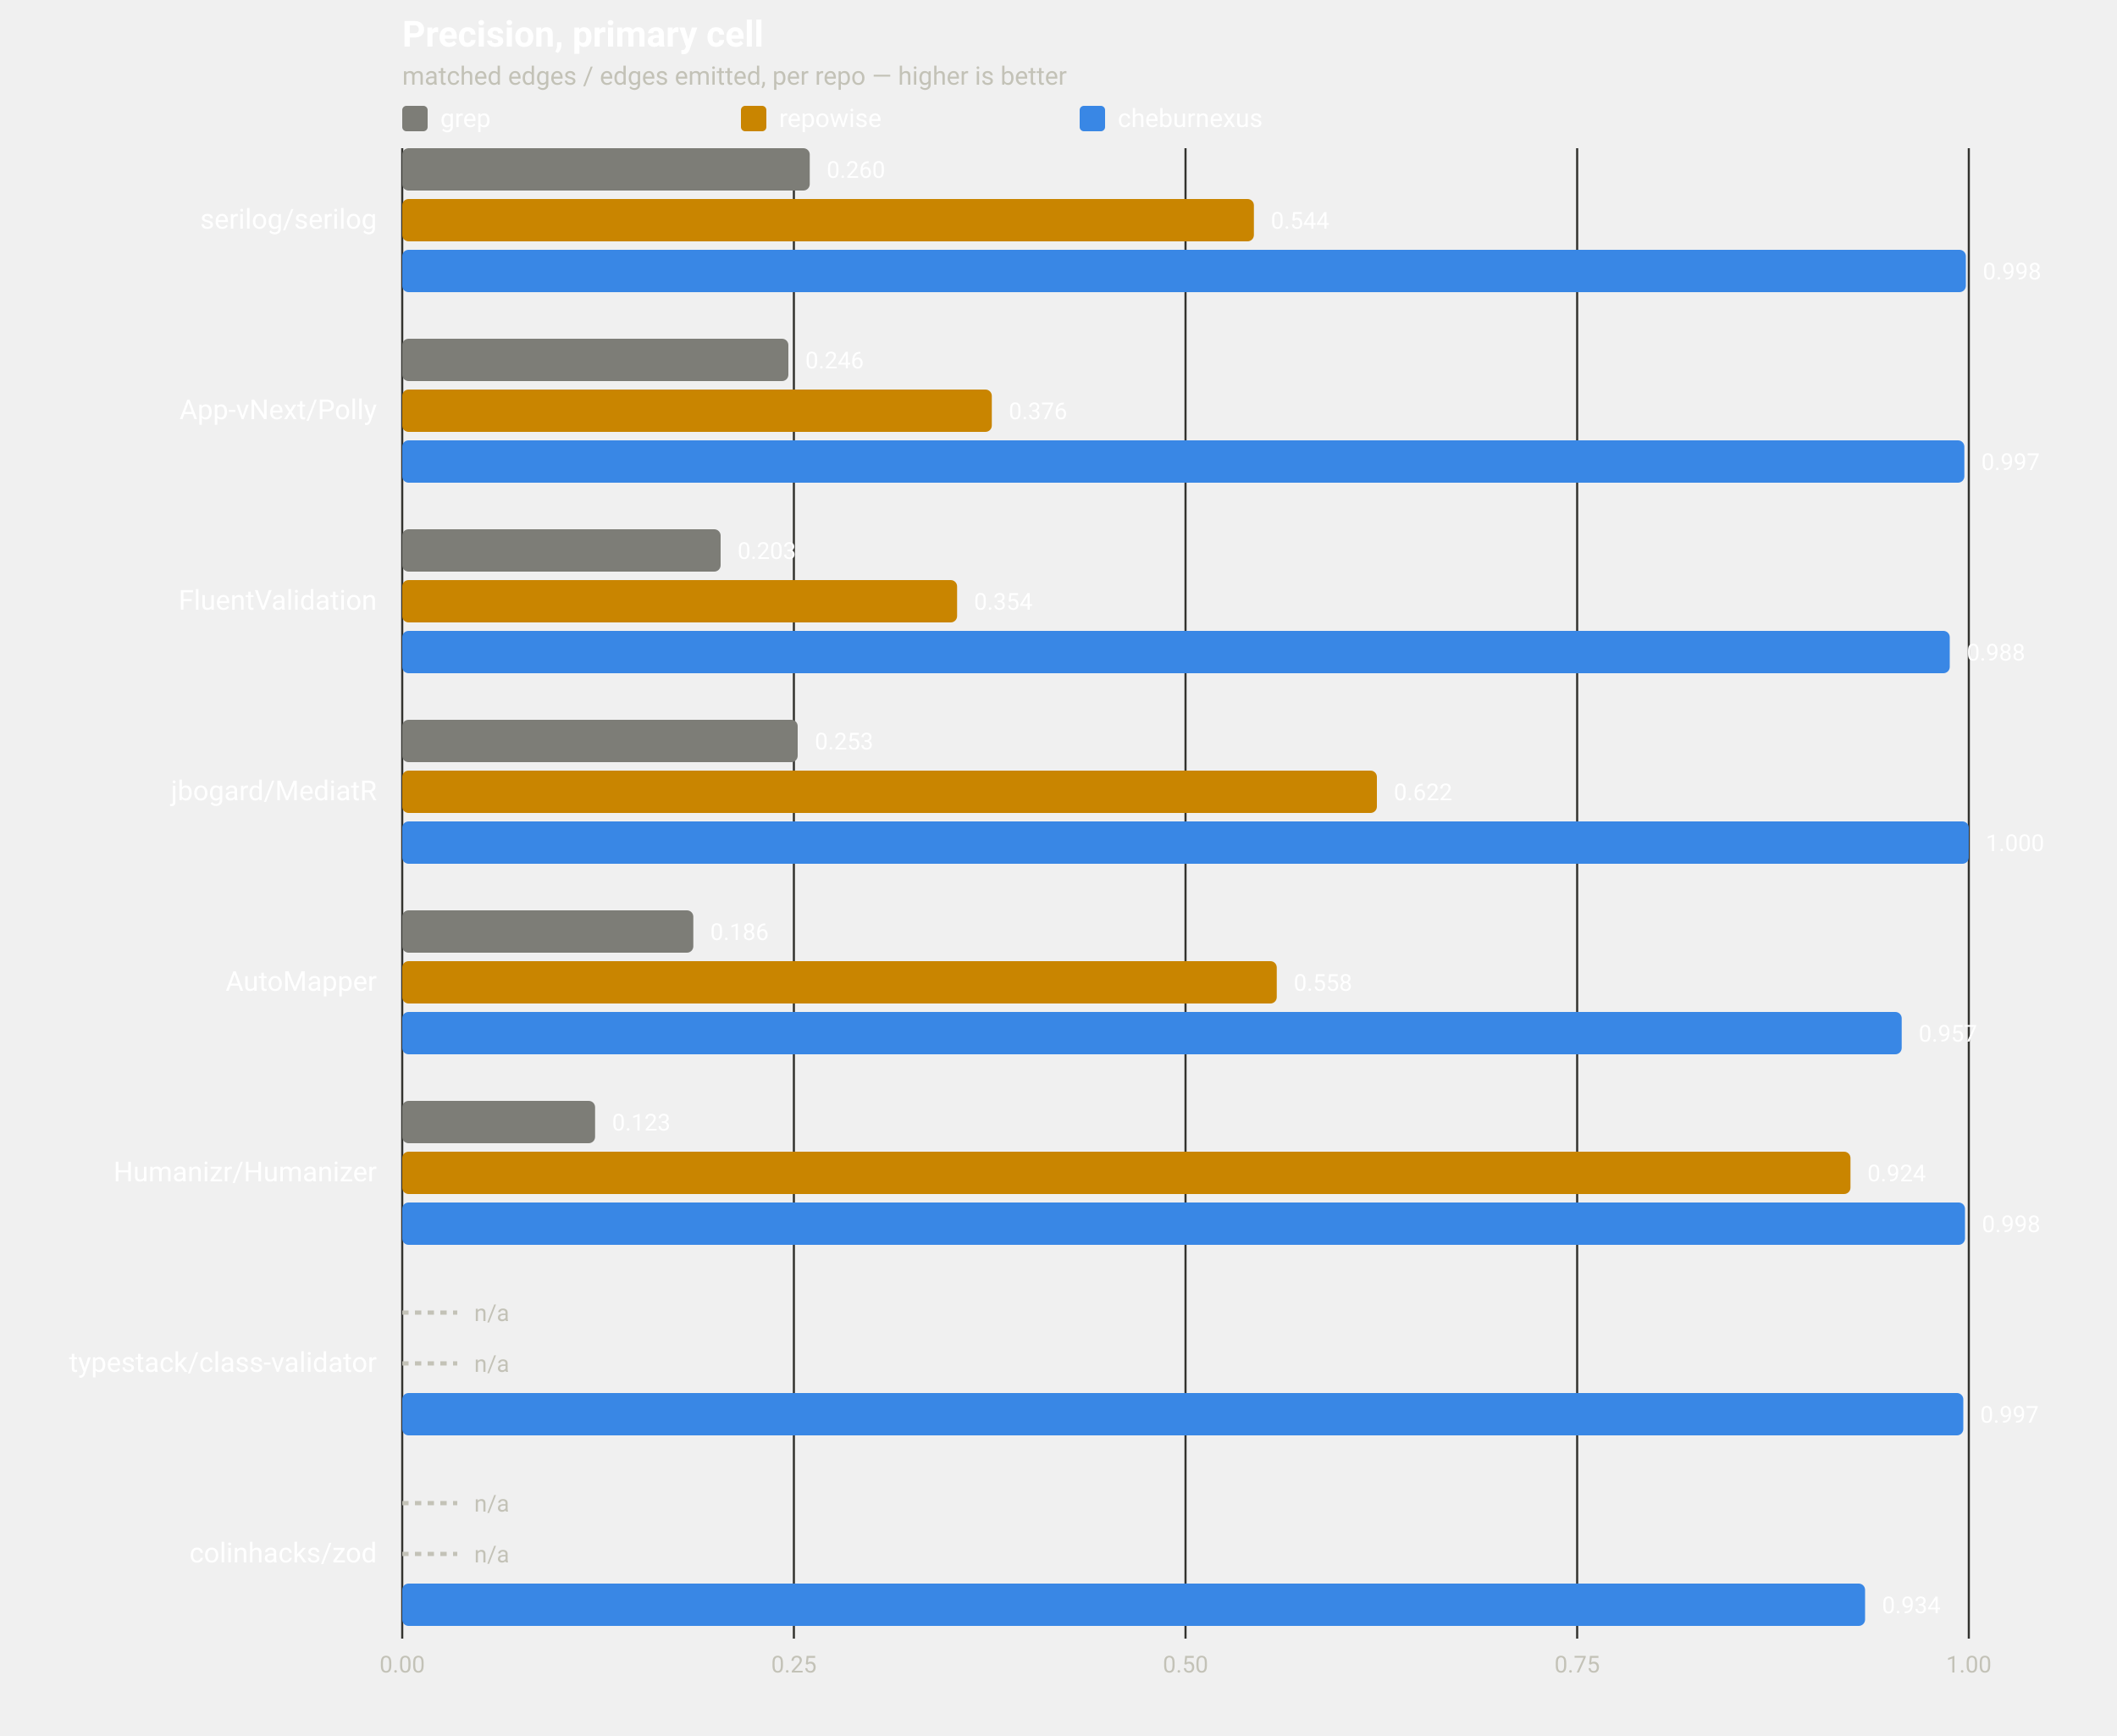
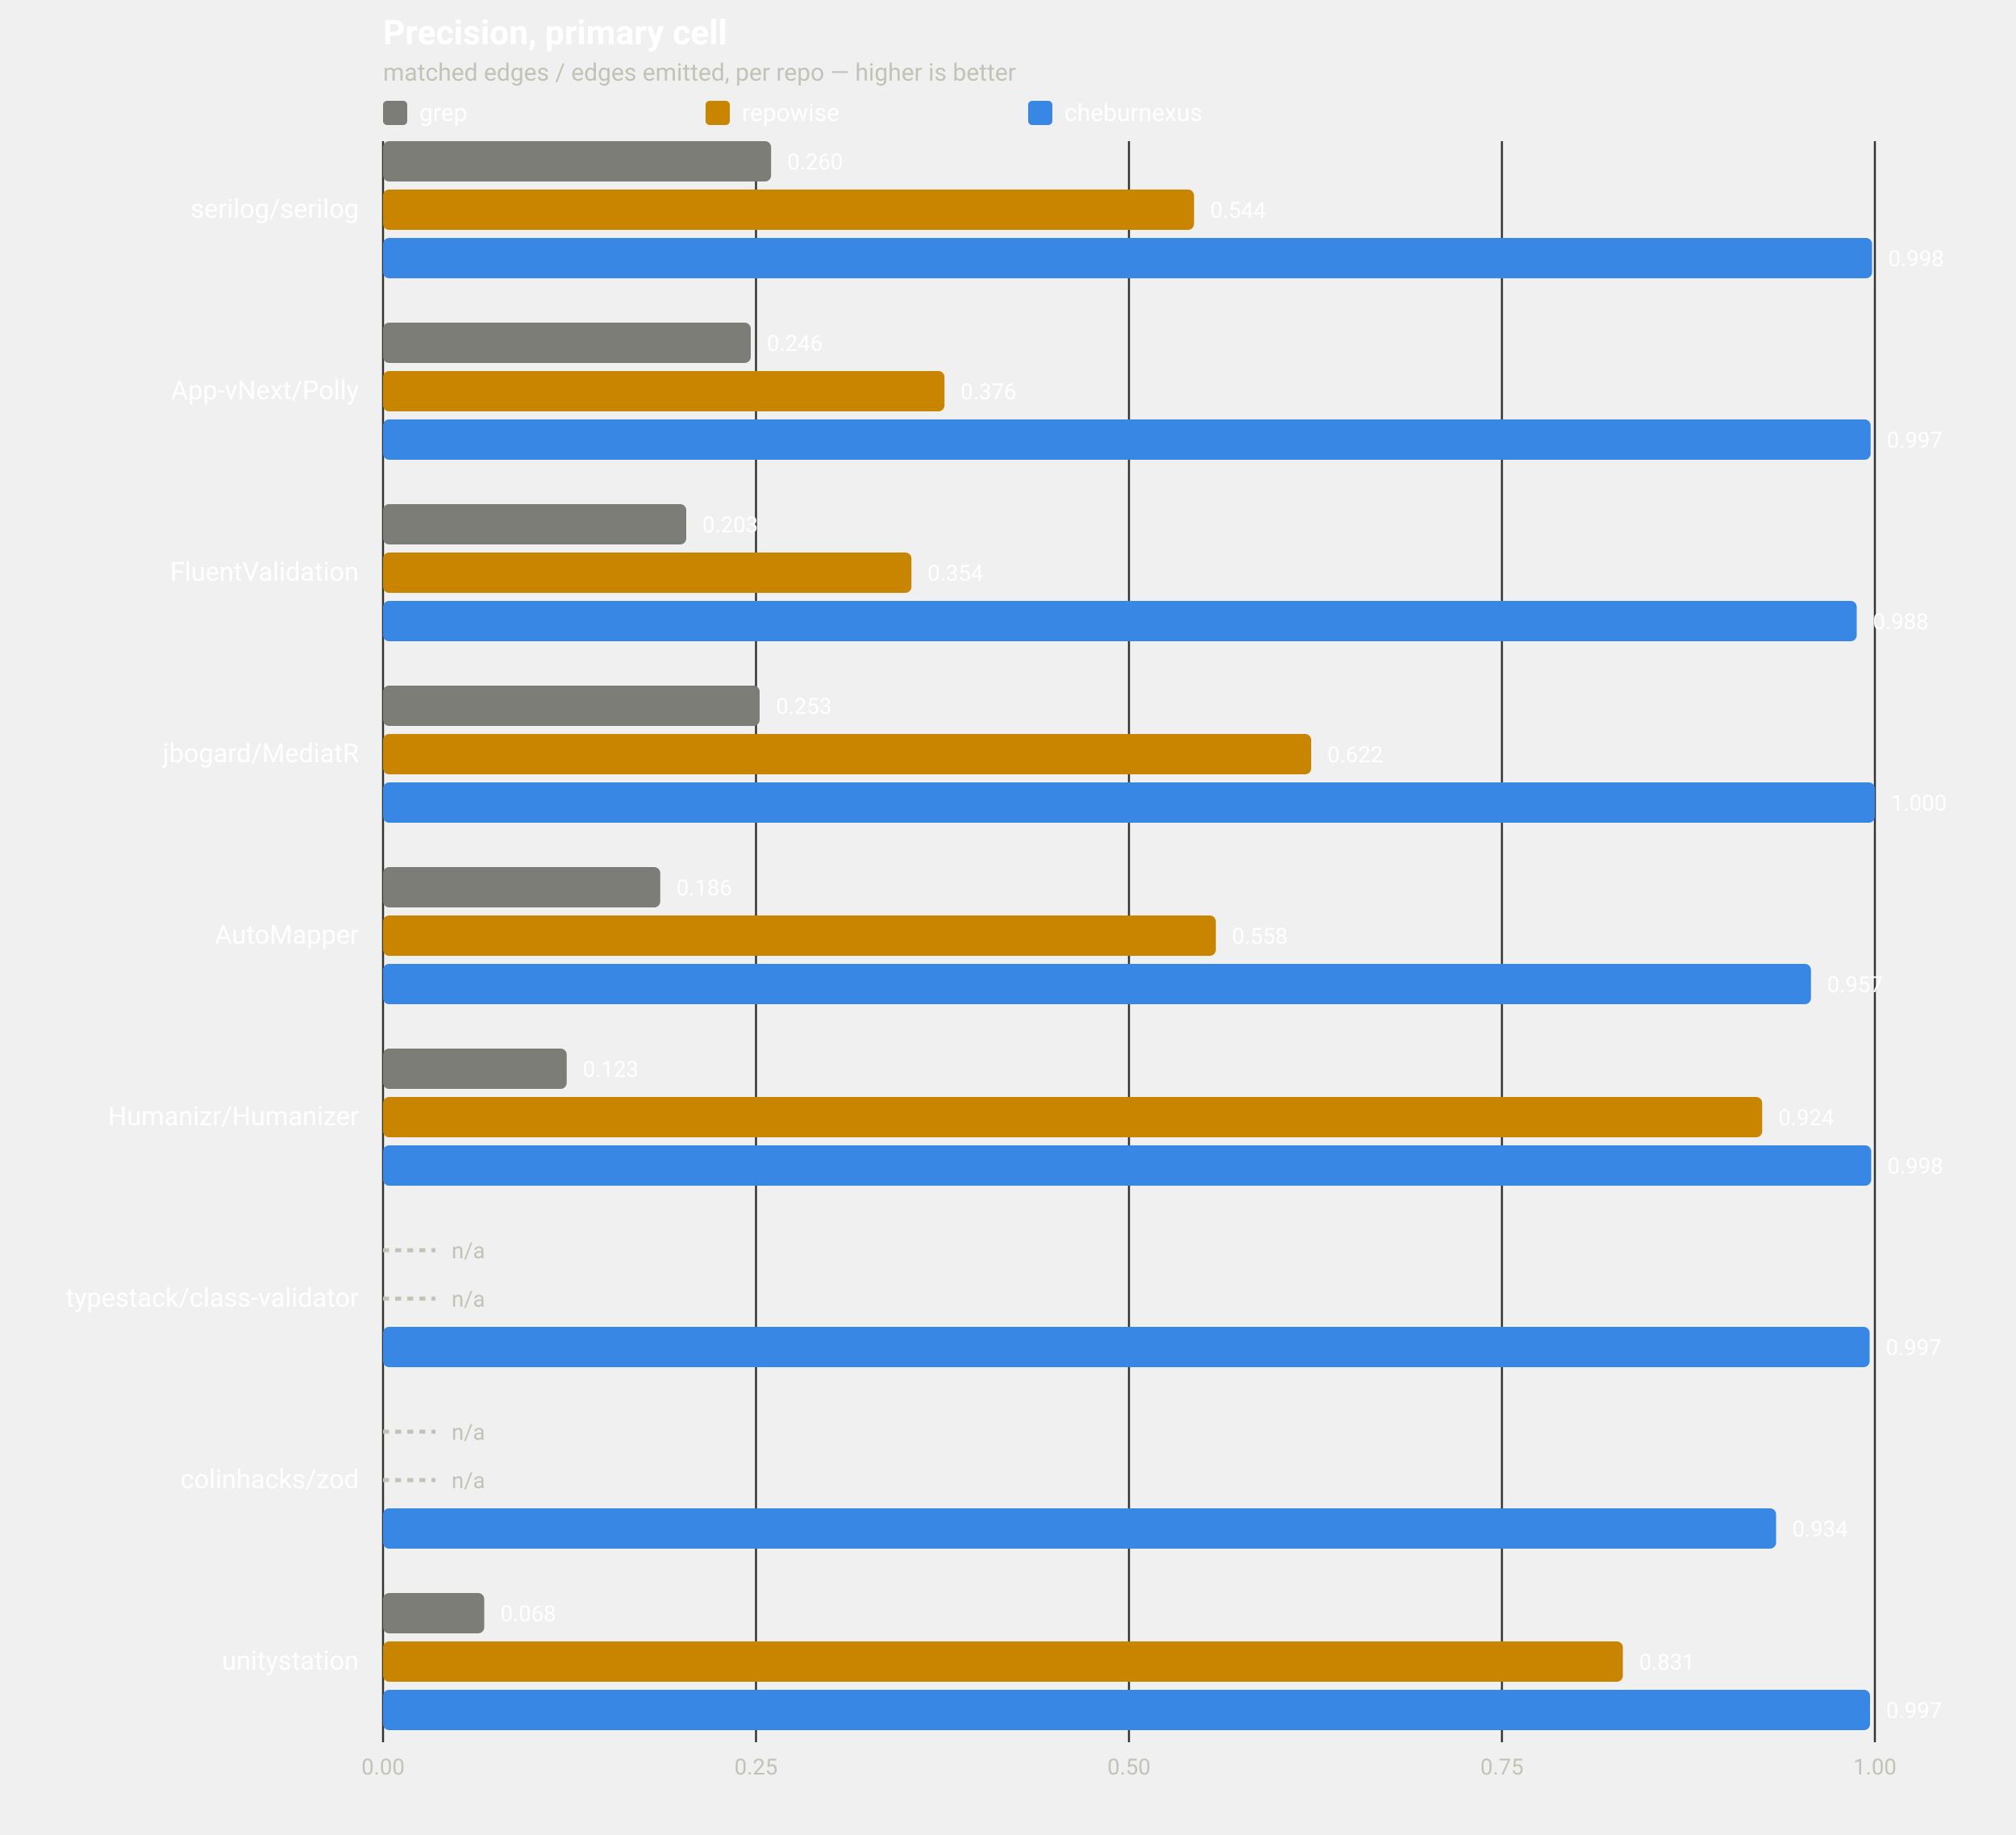
- <svg xmlns="http://www.w3.org/2000/svg" width="1000" height="820" viewBox="0 0 1000 820" role="img" aria-label="Precision by repository and arm, primary cell">
+ <svg xmlns="http://www.w3.org/2000/svg" width="1000" height="910" viewBox="0 0 1000 910" role="img" aria-label="Precision by repository and arm, primary cell">
  <text x="190" y="22" font-family="-apple-system, 'Segoe UI', Roboto, Helvetica, Arial, sans-serif" font-size="17" font-weight="600" fill="#ffffff">Precision, primary cell</text>
  <text x="190" y="40" font-family="-apple-system, 'Segoe UI', Roboto, Helvetica, Arial, sans-serif" font-size="12" fill="#c3c2b7">matched edges / edges emitted, per repo — higher is better</text>
  <rect x="190" y="50" width="12" height="12" rx="2" fill="#7d7d77" />
  <text x="208" y="60" font-family="-apple-system, 'Segoe UI', Roboto, Helvetica, Arial, sans-serif" font-size="12" fill="#ffffff">grep</text>
  <rect x="350" y="50" width="12" height="12" rx="2" fill="#c98500" />
  <text x="368" y="60" font-family="-apple-system, 'Segoe UI', Roboto, Helvetica, Arial, sans-serif" font-size="12" fill="#ffffff">repowise</text>
  <rect x="510" y="50" width="12" height="12" rx="2" fill="#3987e5" />
  <text x="528" y="60" font-family="-apple-system, 'Segoe UI', Roboto, Helvetica, Arial, sans-serif" font-size="12" fill="#ffffff">cheburnexus</text>
-   <line x1="190.0" y1="70" x2="190.0" y2="774" stroke="#33332f" stroke-width="1" />
-   <text x="190.0" y="790" font-family="-apple-system, 'Segoe UI', Roboto, Helvetica, Arial, sans-serif" font-size="11" fill="#c3c2b7" text-anchor="middle">0.00</text>
-   <line x1="375.0" y1="70" x2="375.0" y2="774" stroke="#33332f" stroke-width="1" />
-   <text x="375.0" y="790" font-family="-apple-system, 'Segoe UI', Roboto, Helvetica, Arial, sans-serif" font-size="11" fill="#c3c2b7" text-anchor="middle">0.25</text>
-   <line x1="560.0" y1="70" x2="560.0" y2="774" stroke="#33332f" stroke-width="1" />
-   <text x="560.0" y="790" font-family="-apple-system, 'Segoe UI', Roboto, Helvetica, Arial, sans-serif" font-size="11" fill="#c3c2b7" text-anchor="middle">0.50</text>
-   <line x1="745.0" y1="70" x2="745.0" y2="774" stroke="#33332f" stroke-width="1" />
-   <text x="745.0" y="790" font-family="-apple-system, 'Segoe UI', Roboto, Helvetica, Arial, sans-serif" font-size="11" fill="#c3c2b7" text-anchor="middle">0.75</text>
-   <line x1="930.0" y1="70" x2="930.0" y2="774" stroke="#33332f" stroke-width="1" />
-   <text x="930.0" y="790" font-family="-apple-system, 'Segoe UI', Roboto, Helvetica, Arial, sans-serif" font-size="11" fill="#c3c2b7" text-anchor="middle">1.00</text>
+   <line x1="190.0" y1="70" x2="190.0" y2="864" stroke="#33332f" stroke-width="1" />
+   <text x="190.0" y="880" font-family="-apple-system, 'Segoe UI', Roboto, Helvetica, Arial, sans-serif" font-size="11" fill="#c3c2b7" text-anchor="middle">0.00</text>
+   <line x1="375.0" y1="70" x2="375.0" y2="864" stroke="#33332f" stroke-width="1" />
+   <text x="375.0" y="880" font-family="-apple-system, 'Segoe UI', Roboto, Helvetica, Arial, sans-serif" font-size="11" fill="#c3c2b7" text-anchor="middle">0.25</text>
+   <line x1="560.0" y1="70" x2="560.0" y2="864" stroke="#33332f" stroke-width="1" />
+   <text x="560.0" y="880" font-family="-apple-system, 'Segoe UI', Roboto, Helvetica, Arial, sans-serif" font-size="11" fill="#c3c2b7" text-anchor="middle">0.50</text>
+   <line x1="745.0" y1="70" x2="745.0" y2="864" stroke="#33332f" stroke-width="1" />
+   <text x="745.0" y="880" font-family="-apple-system, 'Segoe UI', Roboto, Helvetica, Arial, sans-serif" font-size="11" fill="#c3c2b7" text-anchor="middle">0.75</text>
+   <line x1="930.0" y1="70" x2="930.0" y2="864" stroke="#33332f" stroke-width="1" />
+   <text x="930.0" y="880" font-family="-apple-system, 'Segoe UI', Roboto, Helvetica, Arial, sans-serif" font-size="11" fill="#c3c2b7" text-anchor="middle">1.00</text>
  <text x="178" y="108.0" font-family="-apple-system, 'Segoe UI', Roboto, Helvetica, Arial, sans-serif" font-size="13" fill="#ffffff" text-anchor="end">serilog/serilog</text>
  <rect x="190.0" y="70.0" width="192.5" height="20" rx="3" fill="#7d7d77" />
  <text x="390.5" y="84.0" font-family="-apple-system, 'Segoe UI', Roboto, Helvetica, Arial, sans-serif" font-size="11" fill="#ffffff">0.260</text>
  <rect x="190.0" y="94.0" width="402.3" height="20" rx="3" fill="#c98500" />
  <text x="600.3" y="108.0" font-family="-apple-system, 'Segoe UI', Roboto, Helvetica, Arial, sans-serif" font-size="11" fill="#ffffff">0.544</text>
  <rect x="190.0" y="118.0" width="738.6" height="20" rx="3" fill="#3987e5" />
  <text x="936.6" y="132.0" font-family="-apple-system, 'Segoe UI', Roboto, Helvetica, Arial, sans-serif" font-size="11" fill="#ffffff">0.998</text>
  <text x="178" y="198.0" font-family="-apple-system, 'Segoe UI', Roboto, Helvetica, Arial, sans-serif" font-size="13" fill="#ffffff" text-anchor="end">App-vNext/Polly</text>
  <rect x="190.0" y="160.0" width="182.4" height="20" rx="3" fill="#7d7d77" />
  <text x="380.4" y="174.0" font-family="-apple-system, 'Segoe UI', Roboto, Helvetica, Arial, sans-serif" font-size="11" fill="#ffffff">0.246</text>
  <rect x="190.0" y="184.0" width="278.5" height="20" rx="3" fill="#c98500" />
  <text x="476.5" y="198.0" font-family="-apple-system, 'Segoe UI', Roboto, Helvetica, Arial, sans-serif" font-size="11" fill="#ffffff">0.376</text>
  <rect x="190.0" y="208.0" width="737.9" height="20" rx="3" fill="#3987e5" />
  <text x="935.9" y="222.0" font-family="-apple-system, 'Segoe UI', Roboto, Helvetica, Arial, sans-serif" font-size="11" fill="#ffffff">0.997</text>
  <text x="178" y="288.0" font-family="-apple-system, 'Segoe UI', Roboto, Helvetica, Arial, sans-serif" font-size="13" fill="#ffffff" text-anchor="end">FluentValidation</text>
  <rect x="190.0" y="250.0" width="150.4" height="20" rx="3" fill="#7d7d77" />
  <text x="348.4" y="264.0" font-family="-apple-system, 'Segoe UI', Roboto, Helvetica, Arial, sans-serif" font-size="11" fill="#ffffff">0.203</text>
  <rect x="190.0" y="274.0" width="262.1" height="20" rx="3" fill="#c98500" />
  <text x="460.1" y="288.0" font-family="-apple-system, 'Segoe UI', Roboto, Helvetica, Arial, sans-serif" font-size="11" fill="#ffffff">0.354</text>
  <rect x="190.0" y="298.0" width="731.0" height="20" rx="3" fill="#3987e5" />
  <text x="929.0" y="312.0" font-family="-apple-system, 'Segoe UI', Roboto, Helvetica, Arial, sans-serif" font-size="11" fill="#ffffff">0.988</text>
  <text x="178" y="378.0" font-family="-apple-system, 'Segoe UI', Roboto, Helvetica, Arial, sans-serif" font-size="13" fill="#ffffff" text-anchor="end">jbogard/MediatR</text>
  <rect x="190.0" y="340.0" width="186.8" height="20" rx="3" fill="#7d7d77" />
  <text x="384.9" y="354.0" font-family="-apple-system, 'Segoe UI', Roboto, Helvetica, Arial, sans-serif" font-size="11" fill="#ffffff">0.253</text>
  <rect x="190.0" y="364.0" width="460.4" height="20" rx="3" fill="#c98500" />
  <text x="658.4" y="378.0" font-family="-apple-system, 'Segoe UI', Roboto, Helvetica, Arial, sans-serif" font-size="11" fill="#ffffff">0.622</text>
  <rect x="190.0" y="388.0" width="740.0" height="20" rx="3" fill="#3987e5" />
  <text x="938.0" y="402.0" font-family="-apple-system, 'Segoe UI', Roboto, Helvetica, Arial, sans-serif" font-size="11" fill="#ffffff">1.000</text>
  <text x="178" y="468.0" font-family="-apple-system, 'Segoe UI', Roboto, Helvetica, Arial, sans-serif" font-size="13" fill="#ffffff" text-anchor="end">AutoMapper</text>
  <rect x="190.0" y="430.0" width="137.5" height="20" rx="3" fill="#7d7d77" />
  <text x="335.5" y="444.0" font-family="-apple-system, 'Segoe UI', Roboto, Helvetica, Arial, sans-serif" font-size="11" fill="#ffffff">0.186</text>
  <rect x="190.0" y="454.0" width="413.1" height="20" rx="3" fill="#c98500" />
  <text x="611.1" y="468.0" font-family="-apple-system, 'Segoe UI', Roboto, Helvetica, Arial, sans-serif" font-size="11" fill="#ffffff">0.558</text>
  <rect x="190.0" y="478.0" width="708.3" height="20" rx="3" fill="#3987e5" />
  <text x="906.3" y="492.0" font-family="-apple-system, 'Segoe UI', Roboto, Helvetica, Arial, sans-serif" font-size="11" fill="#ffffff">0.957</text>
  <text x="178" y="558.0" font-family="-apple-system, 'Segoe UI', Roboto, Helvetica, Arial, sans-serif" font-size="13" fill="#ffffff" text-anchor="end">Humanizr/Humanizer</text>
  <rect x="190.0" y="520.0" width="91.1" height="20" rx="3" fill="#7d7d77" />
  <text x="289.1" y="534.0" font-family="-apple-system, 'Segoe UI', Roboto, Helvetica, Arial, sans-serif" font-size="11" fill="#ffffff">0.123</text>
  <rect x="190.0" y="544.0" width="684.1" height="20" rx="3" fill="#c98500" />
  <text x="882.1" y="558.0" font-family="-apple-system, 'Segoe UI', Roboto, Helvetica, Arial, sans-serif" font-size="11" fill="#ffffff">0.924</text>
  <rect x="190.0" y="568.0" width="738.2" height="20" rx="3" fill="#3987e5" />
  <text x="936.2" y="582.0" font-family="-apple-system, 'Segoe UI', Roboto, Helvetica, Arial, sans-serif" font-size="11" fill="#ffffff">0.998</text>
  <text x="178" y="648.0" font-family="-apple-system, 'Segoe UI', Roboto, Helvetica, Arial, sans-serif" font-size="13" fill="#ffffff" text-anchor="end">typestack/class-validator</text>
  <line x1="190" y1="620.0" x2="216" y2="620.0" stroke="#c3c2b7" stroke-width="2" stroke-dasharray="3,3" />
  <text x="224" y="624.0" font-family="-apple-system, 'Segoe UI', Roboto, Helvetica, Arial, sans-serif" font-size="11" fill="#c3c2b7">n/a</text>
  <line x1="190" y1="644.0" x2="216" y2="644.0" stroke="#c3c2b7" stroke-width="2" stroke-dasharray="3,3" />
  <text x="224" y="648.0" font-family="-apple-system, 'Segoe UI', Roboto, Helvetica, Arial, sans-serif" font-size="11" fill="#c3c2b7">n/a</text>
  <rect x="190.0" y="658.0" width="737.4" height="20" rx="3" fill="#3987e5" />
  <text x="935.4" y="672.0" font-family="-apple-system, 'Segoe UI', Roboto, Helvetica, Arial, sans-serif" font-size="11" fill="#ffffff">0.997</text>
  <text x="178" y="738.0" font-family="-apple-system, 'Segoe UI', Roboto, Helvetica, Arial, sans-serif" font-size="13" fill="#ffffff" text-anchor="end">colinhacks/zod</text>
  <line x1="190" y1="710.0" x2="216" y2="710.0" stroke="#c3c2b7" stroke-width="2" stroke-dasharray="3,3" />
  <text x="224" y="714.0" font-family="-apple-system, 'Segoe UI', Roboto, Helvetica, Arial, sans-serif" font-size="11" fill="#c3c2b7">n/a</text>
  <line x1="190" y1="734.0" x2="216" y2="734.0" stroke="#c3c2b7" stroke-width="2" stroke-dasharray="3,3" />
  <text x="224" y="738.0" font-family="-apple-system, 'Segoe UI', Roboto, Helvetica, Arial, sans-serif" font-size="11" fill="#c3c2b7">n/a</text>
  <rect x="190.0" y="748.0" width="691.0" height="20" rx="3" fill="#3987e5" />
  <text x="889.0" y="762.0" font-family="-apple-system, 'Segoe UI', Roboto, Helvetica, Arial, sans-serif" font-size="11" fill="#ffffff">0.934</text>
+   <text x="178" y="828.0" font-family="-apple-system, 'Segoe UI', Roboto, Helvetica, Arial, sans-serif" font-size="13" fill="#ffffff" text-anchor="end">unitystation</text>
+   <rect x="190.0" y="790.0" width="50.2" height="20" rx="3" fill="#7d7d77" />
+   <text x="248.2" y="804.0" font-family="-apple-system, 'Segoe UI', Roboto, Helvetica, Arial, sans-serif" font-size="11" fill="#ffffff">0.068</text>
+   <rect x="190.0" y="814.0" width="615.0" height="20" rx="3" fill="#c98500" />
+   <text x="813.0" y="828.0" font-family="-apple-system, 'Segoe UI', Roboto, Helvetica, Arial, sans-serif" font-size="11" fill="#ffffff">0.831</text>
+   <rect x="190.0" y="838.0" width="737.6" height="20" rx="3" fill="#3987e5" />
+   <text x="935.6" y="852.0" font-family="-apple-system, 'Segoe UI', Roboto, Helvetica, Arial, sans-serif" font-size="11" fill="#ffffff">0.997</text>
</svg>
